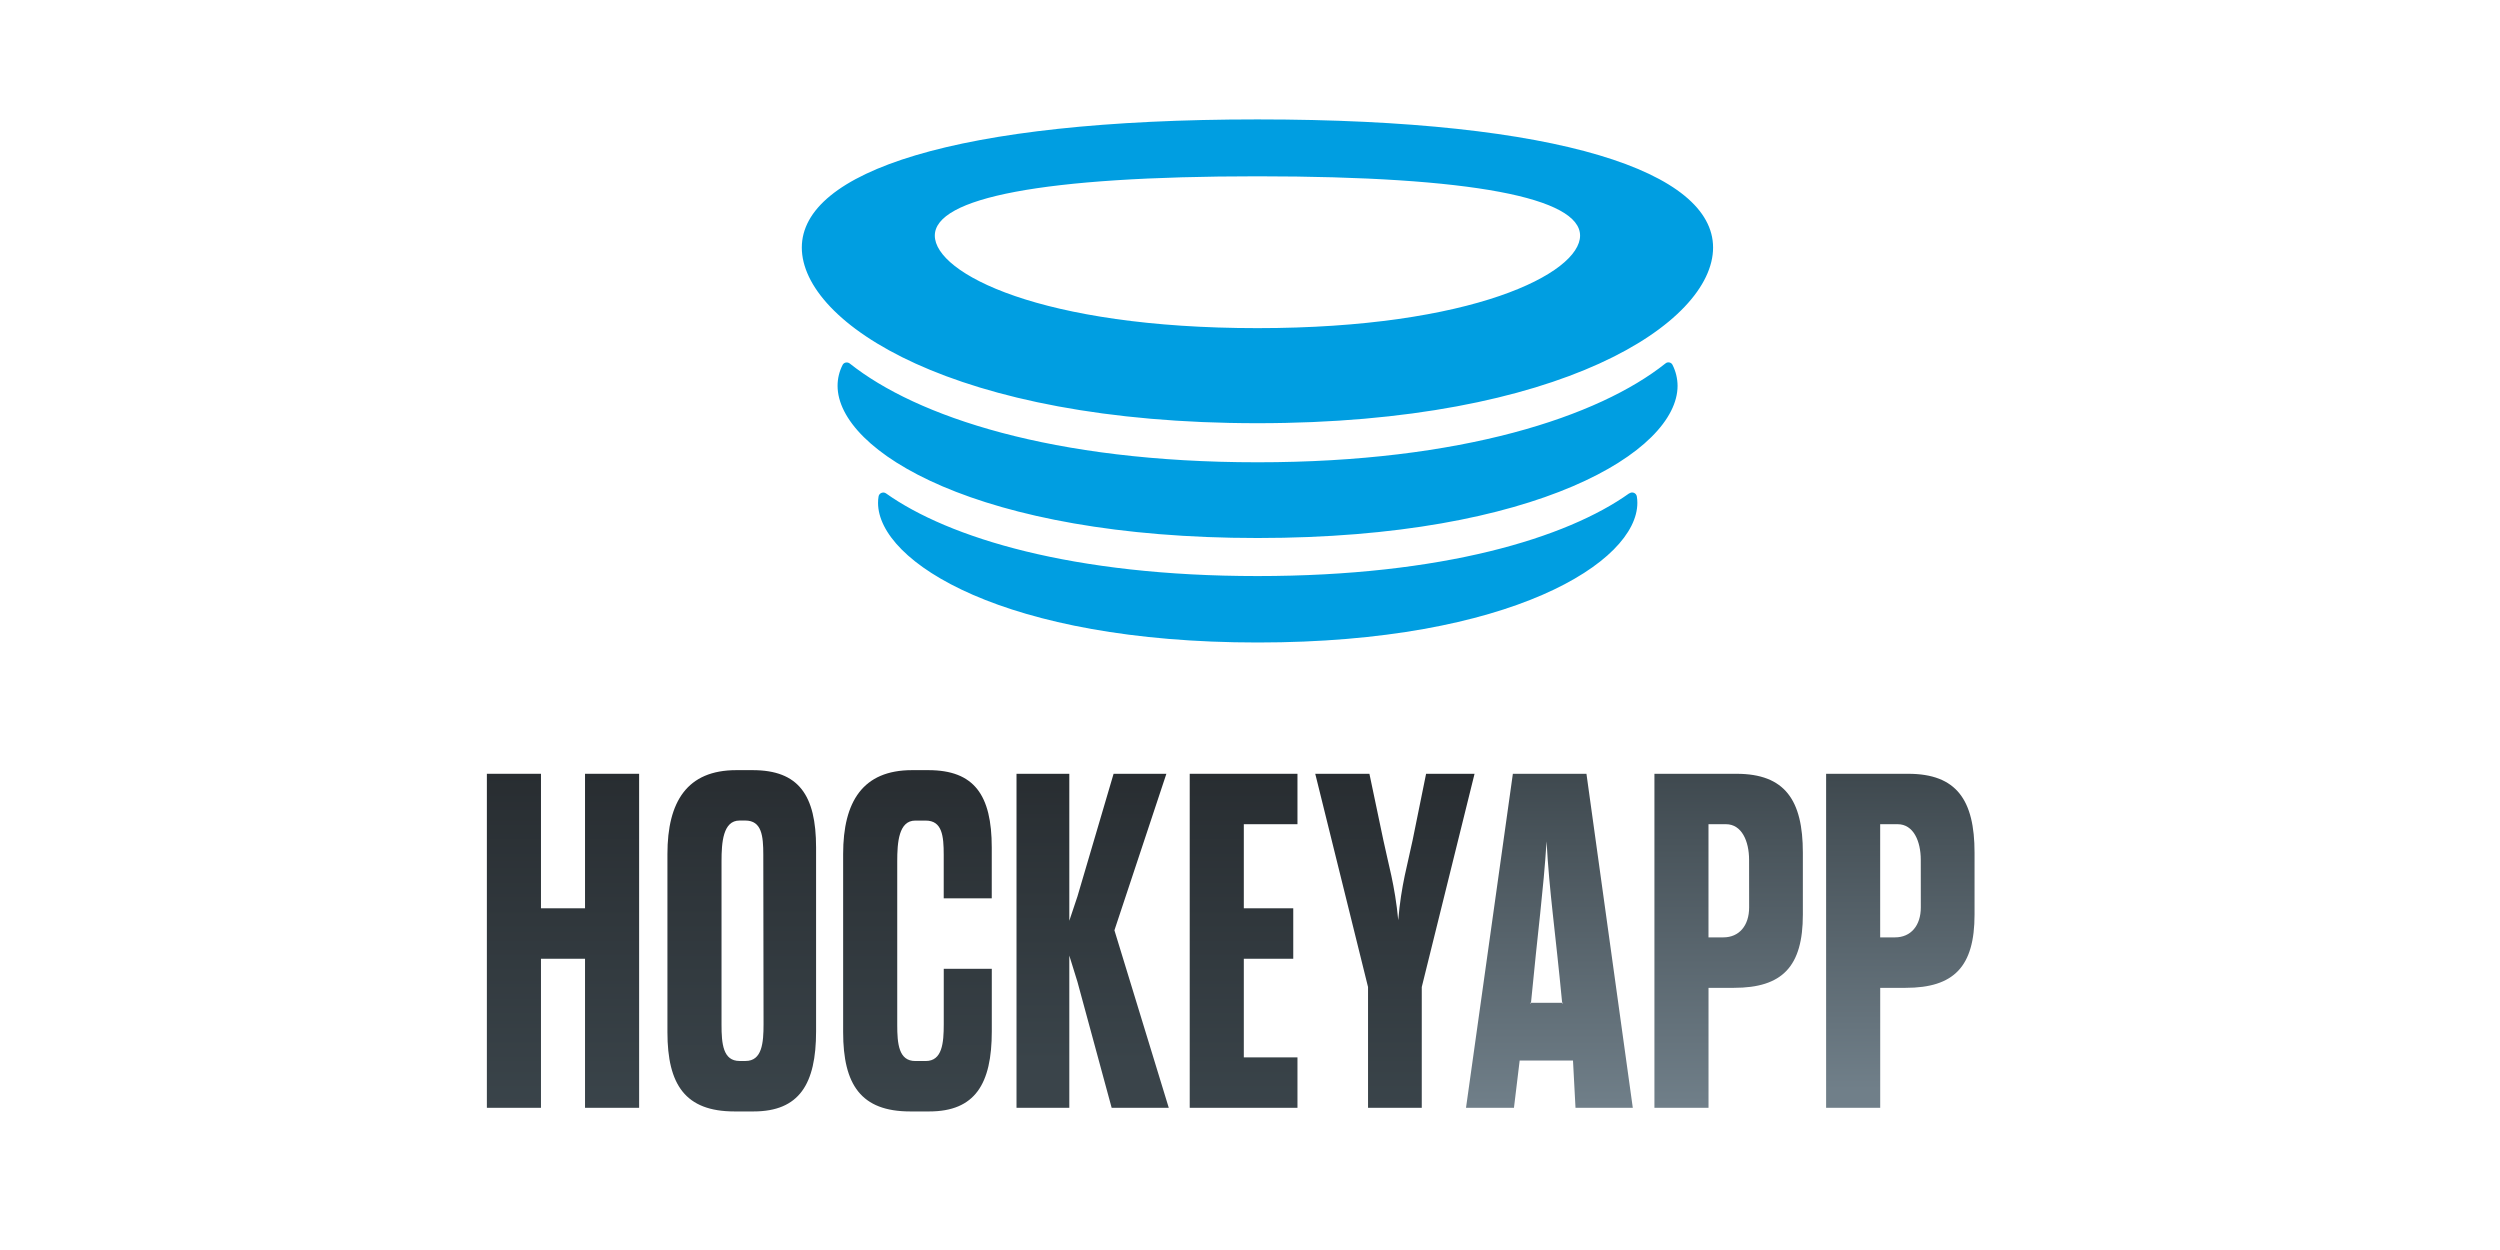
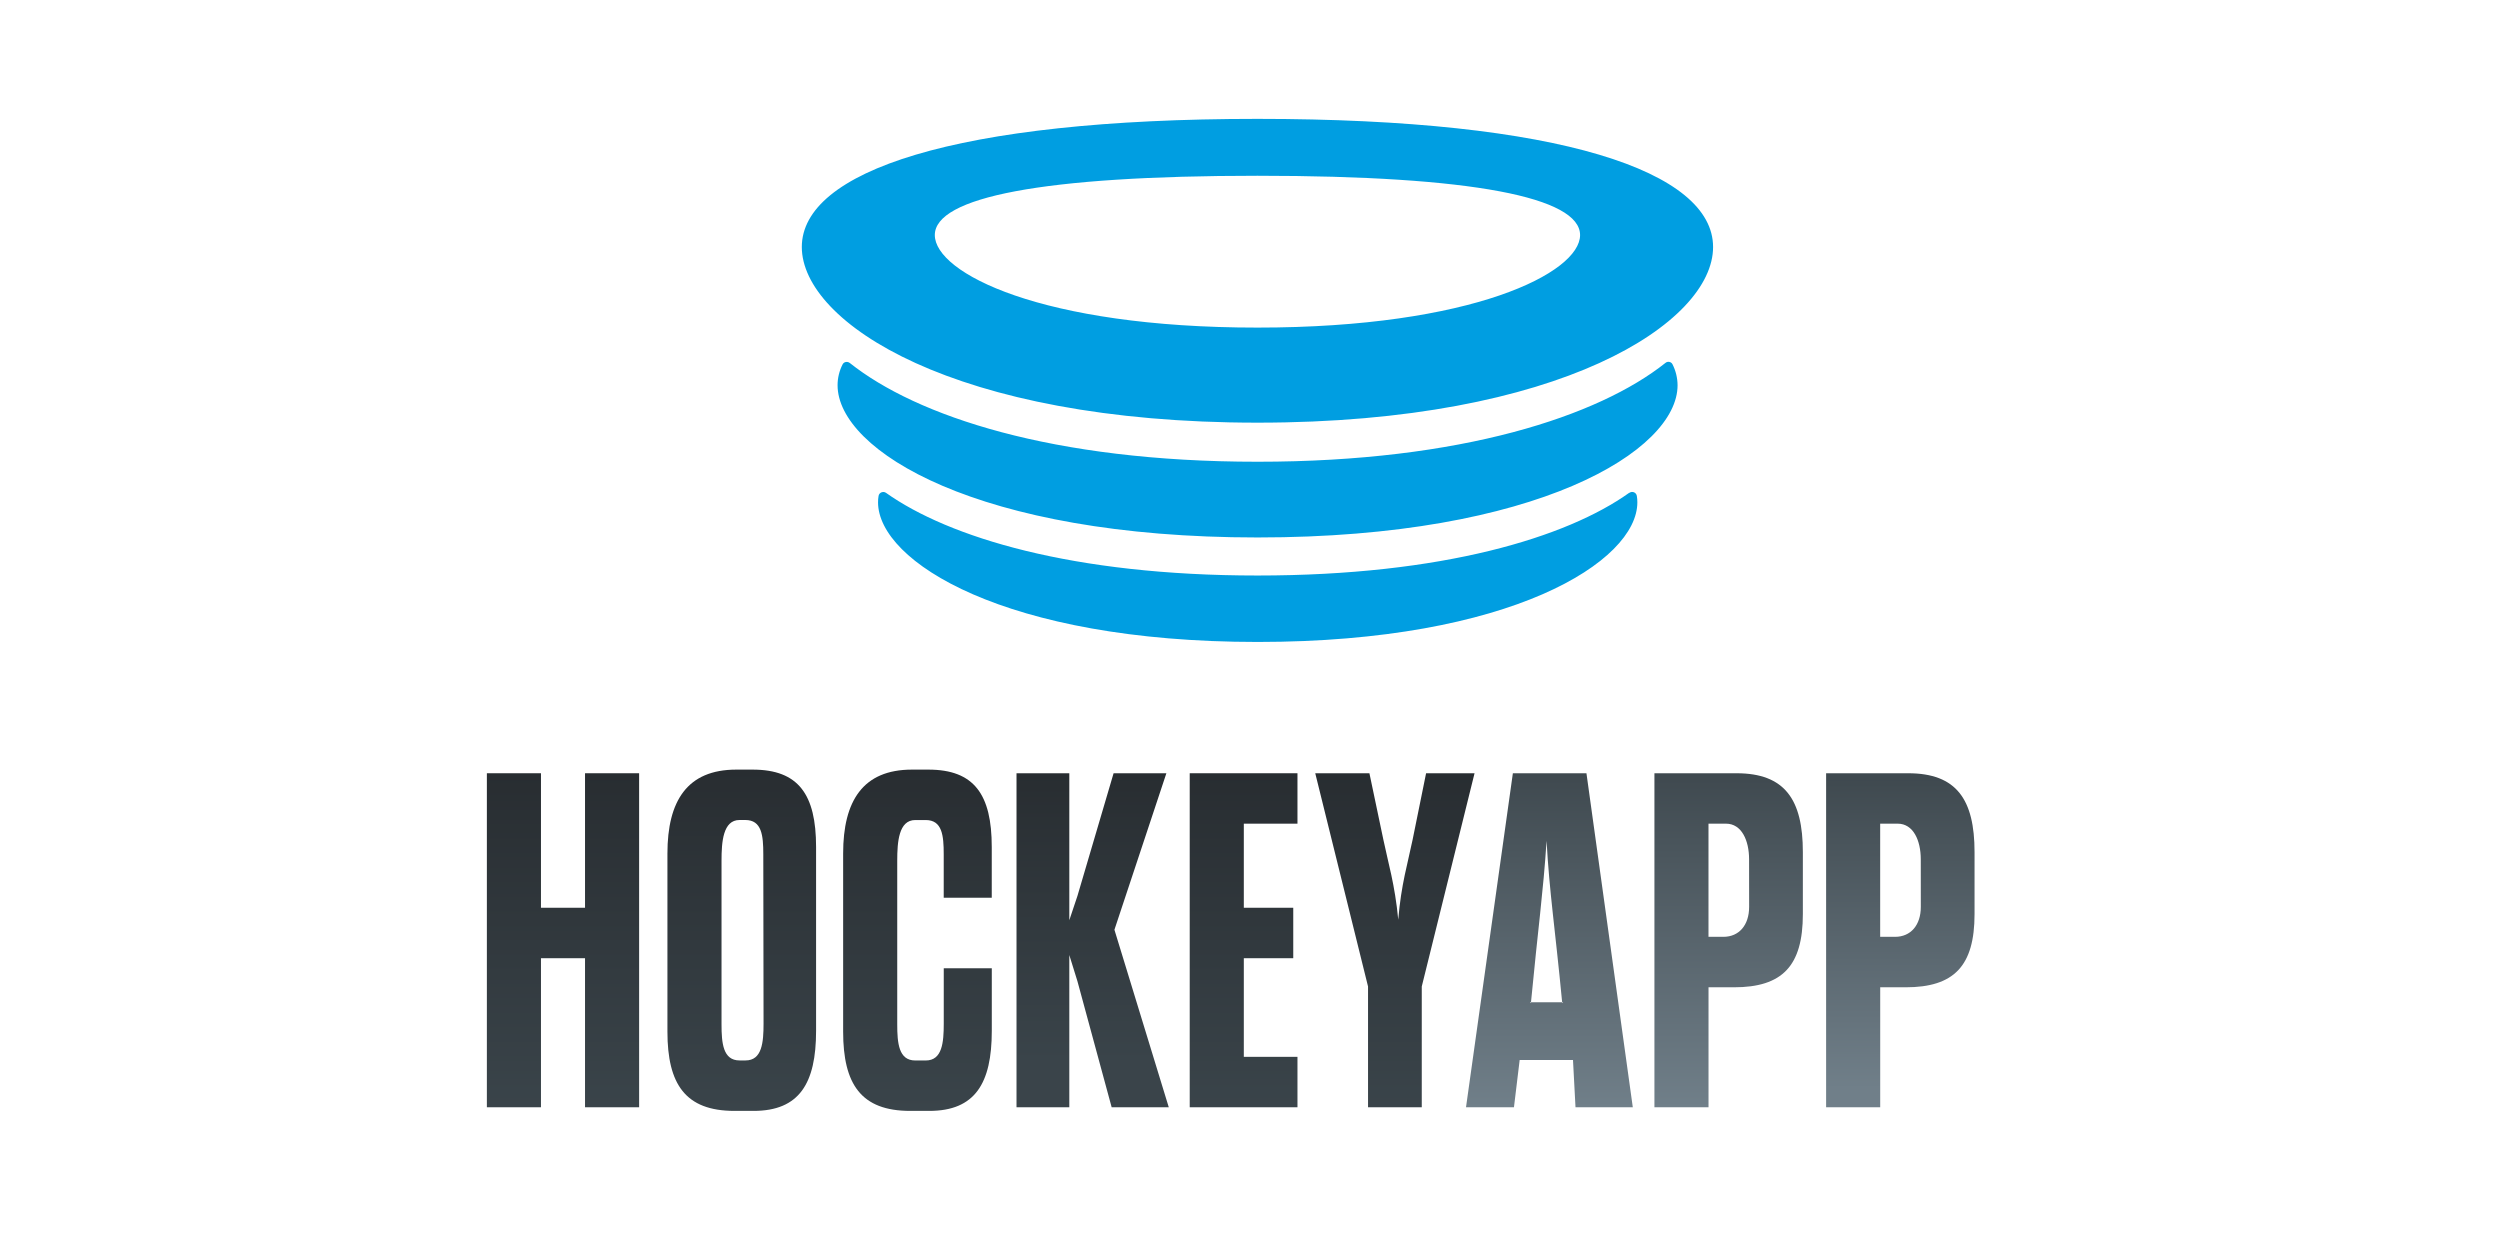
- <svg xmlns="http://www.w3.org/2000/svg" width="120" height="60" viewBox="7.56 5.728 19.643 9.813">
+ <svg xmlns="http://www.w3.org/2000/svg" viewBox="7.56 5.728 19.643 9.813">
  <linearGradient id="A" gradientUnits="userSpaceOnUse" x1="299.833" y1="98.608" x2="299.833" y2="6.728">
    <stop offset="0" stop-color="#707f89" />
    <stop offset="1" stop-color="#3f494f" />
  </linearGradient>
  <linearGradient id="B" gradientUnits="userSpaceOnUse" x1="349.138" y1="98.608" x2="349.138" y2="6.728">
    <stop offset="0" stop-color="#707f89" />
    <stop offset="1" stop-color="#3f494f" />
  </linearGradient>
  <linearGradient id="C" gradientUnits="userSpaceOnUse" x1="396.365" y1="93.575" x2="396.365" y2="7.987">
    <stop offset="0" stop-color="#707f89" />
    <stop offset="1" stop-color="#3f494f" />
  </linearGradient>
  <linearGradient id="D" gradientUnits="userSpaceOnUse" x1="28.5" y1="6.728" x2="28.5" y2="98.608">
    <stop offset="0" stop-color="#282d31" />
    <stop offset="1" stop-color="#3a444a" />
  </linearGradient>
  <linearGradient id="E" gradientUnits="userSpaceOnUse" x1="126" y1="5.728" x2="126" y2="99.608">
    <stop offset="0" stop-color="#282d31" />
    <stop offset="1" stop-color="#3a444a" />
  </linearGradient>
  <linearGradient id="F" gradientUnits="userSpaceOnUse" x1="174.191" y1="6.728" x2="174.191" y2="85.859">
    <stop offset="0" stop-color="#282d31" />
    <stop offset="1" stop-color="#3a444a" />
  </linearGradient>
  <linearGradient id="G" gradientUnits="userSpaceOnUse" x1="215.714" y1="6.728" x2="215.714" y2="98.608">
    <stop offset="0" stop-color="#282d31" />
    <stop offset="1" stop-color="#3a444a" />
  </linearGradient>
  <linearGradient id="H" gradientUnits="userSpaceOnUse" x1="257.334" y1="6.726" x2="257.334" y2="98.609">
    <stop offset="0" stop-color="#282d31" />
    <stop offset="1" stop-color="#3a444a" />
  </linearGradient>
  <linearGradient id="I" gradientUnits="userSpaceOnUse" x1="77.667" y1="5.728" x2="77.667" y2="99.608">
    <stop offset="0" stop-color="#282d31" />
    <stop offset="1" stop-color="#3a444a" />
  </linearGradient>
  <g transform="matrix(.028564 0 0 .028564 11.16951 11.61136)">
    <path d="M289.784 6.728l-12.89 91.88h13.19l1.57-13h14.67l.69 13h15.76l-12.75-91.88zm13.58 63.238l-.023-.24h-8.572l-.023.24-.26-.24h.283c1.946-20.384 3.37-30.226 4.286-44.4.776 14.174 2.338 24.015 4.286 44.4h.283z" fill="url(#A)" />
    <path d="M351.308 6.728h-22.585v91.88h14.88v-33h6.98c13.32 0 18.97-5.84 18.97-20.15v-17.04c-.001-14.43-4.926-21.688-18.246-21.688zm3.466 36.758c0 5-2.75 8.24-7.08 8.24h-4.1v-31.13h4.813c4.33 0 6.355 4.658 6.355 9.798z" fill="url(#B)" />
    <path d="M398.535 6.728H375.95v91.88h14.88v-33h6.98c13.32 0 18.97-5.84 18.97-20.15v-17.04c0-14.43-4.925-21.688-18.245-21.688zM402 43.486c0 5-2.75 8.24-7.08 8.24h-4.1v-31.13h4.814c4.33 0 6.354 4.658 6.354 9.798z" fill="url(#C)" />
    <path d="M34.56 43.728H22.44v-37H7.56v91.88h14.88v-41h12.12v41h14.88V6.728H34.56z" fill="url(#D)" />
    <path d="M129 5.728h-4.5c-13.5 0-18.94 8.616-18.94 23.076v49c0 14.46 4.93 21.804 18.44 21.804h5.25c12.6 0 17.2-7.57 17.2-22.03V60.37h-13.214v15.21c0 5.18-.4 10.16-4.96 10.16H125.4c-4.55 0-4.96-4.754-4.96-9.934v-45c0-5.18.4-11.206 4.96-11.206h2.866c4.55 0 4.96 4.244 4.96 9.424v11.956h13.214V27.022c0-14.46-4.83-21.294-17.44-21.294z" fill="url(#E)" />
    <path d="M194.474 6.728h-14.52l-9.94 33.73-2.24 6.7V6.728H153.25v91.88h14.523v-41.87l2.24 7.22 9.41 34.65h15.71l-14.95-48.83z" fill="url(#F)" />
    <path d="M200.894 98.608h29.64v-13.87h-14.76v-27.13h13.6v-13.88h-13.6v-23.13h14.76V6.728h-29.64z" fill="url(#G)" />
    <path d="M265.914 6.728l-3.7 18.24c-1.32 6.43-3.16 12.324-3.96 22.034-.92-9.7-2.77-15.604-4.1-22.034l-3.83-18.24h-14.9l14.52 58.652v33.23h14.78V65.38l14.52-58.653z" fill="url(#H)" />
    <path d="M80.667 5.728h-4.5c-13.5 0-18.94 8.616-18.94 23.076v49c0 14.46 4.93 21.804 18.44 21.804h5.25c12.6 0 17.2-7.57 17.2-22.03V27.022c-.001-14.46-4.83-21.294-17.44-21.294zm-1.96 80h-1.64c-4.55 0-4.96-4.754-4.96-9.934v-45c0-5.18.4-11.206 4.96-11.206h1.57c4.55 0 4.96 4.244 4.96 9.424l.07 46.556c.001 5.18-.4 10.16-4.96 10.16z" fill="url(#I)" />
  </g>
  <path d="M20.363 9.6c.023-.016.054-.002.058.025.003.016.004.033.004.05 0 .464-.994 1.097-2.983 1.097s-2.983-.633-2.983-1.097a.28.28 0 0 1 .004-.05c.004-.027.036-.04.058-.025.493.35 1.466.65 2.92.65s2.43-.3 2.92-.65zm-2.923-.244c-1.613 0-2.68-.36-3.203-.776-.018-.014-.045-.01-.056.01a.36.36 0 0 0-.04.165c0 .513 1.1 1.196 3.3 1.196s3.3-.683 3.3-1.196a.37.37 0 0 0-.04-.165c-.01-.02-.038-.026-.056-.01-.523.416-1.6.776-3.203.776zm0-2.694c-2.386 0-3.58.415-3.58 1.007s1.193 1.38 3.58 1.38 3.58-.788 3.58-1.38-1.193-1.007-3.58-1.007zm0 1.64c-1.7 0-2.535-.43-2.535-.727s.845-.466 2.535-.466 2.535.17 2.535.466-.845.727-2.535.727z" fill="#009ee1" />
</svg>
